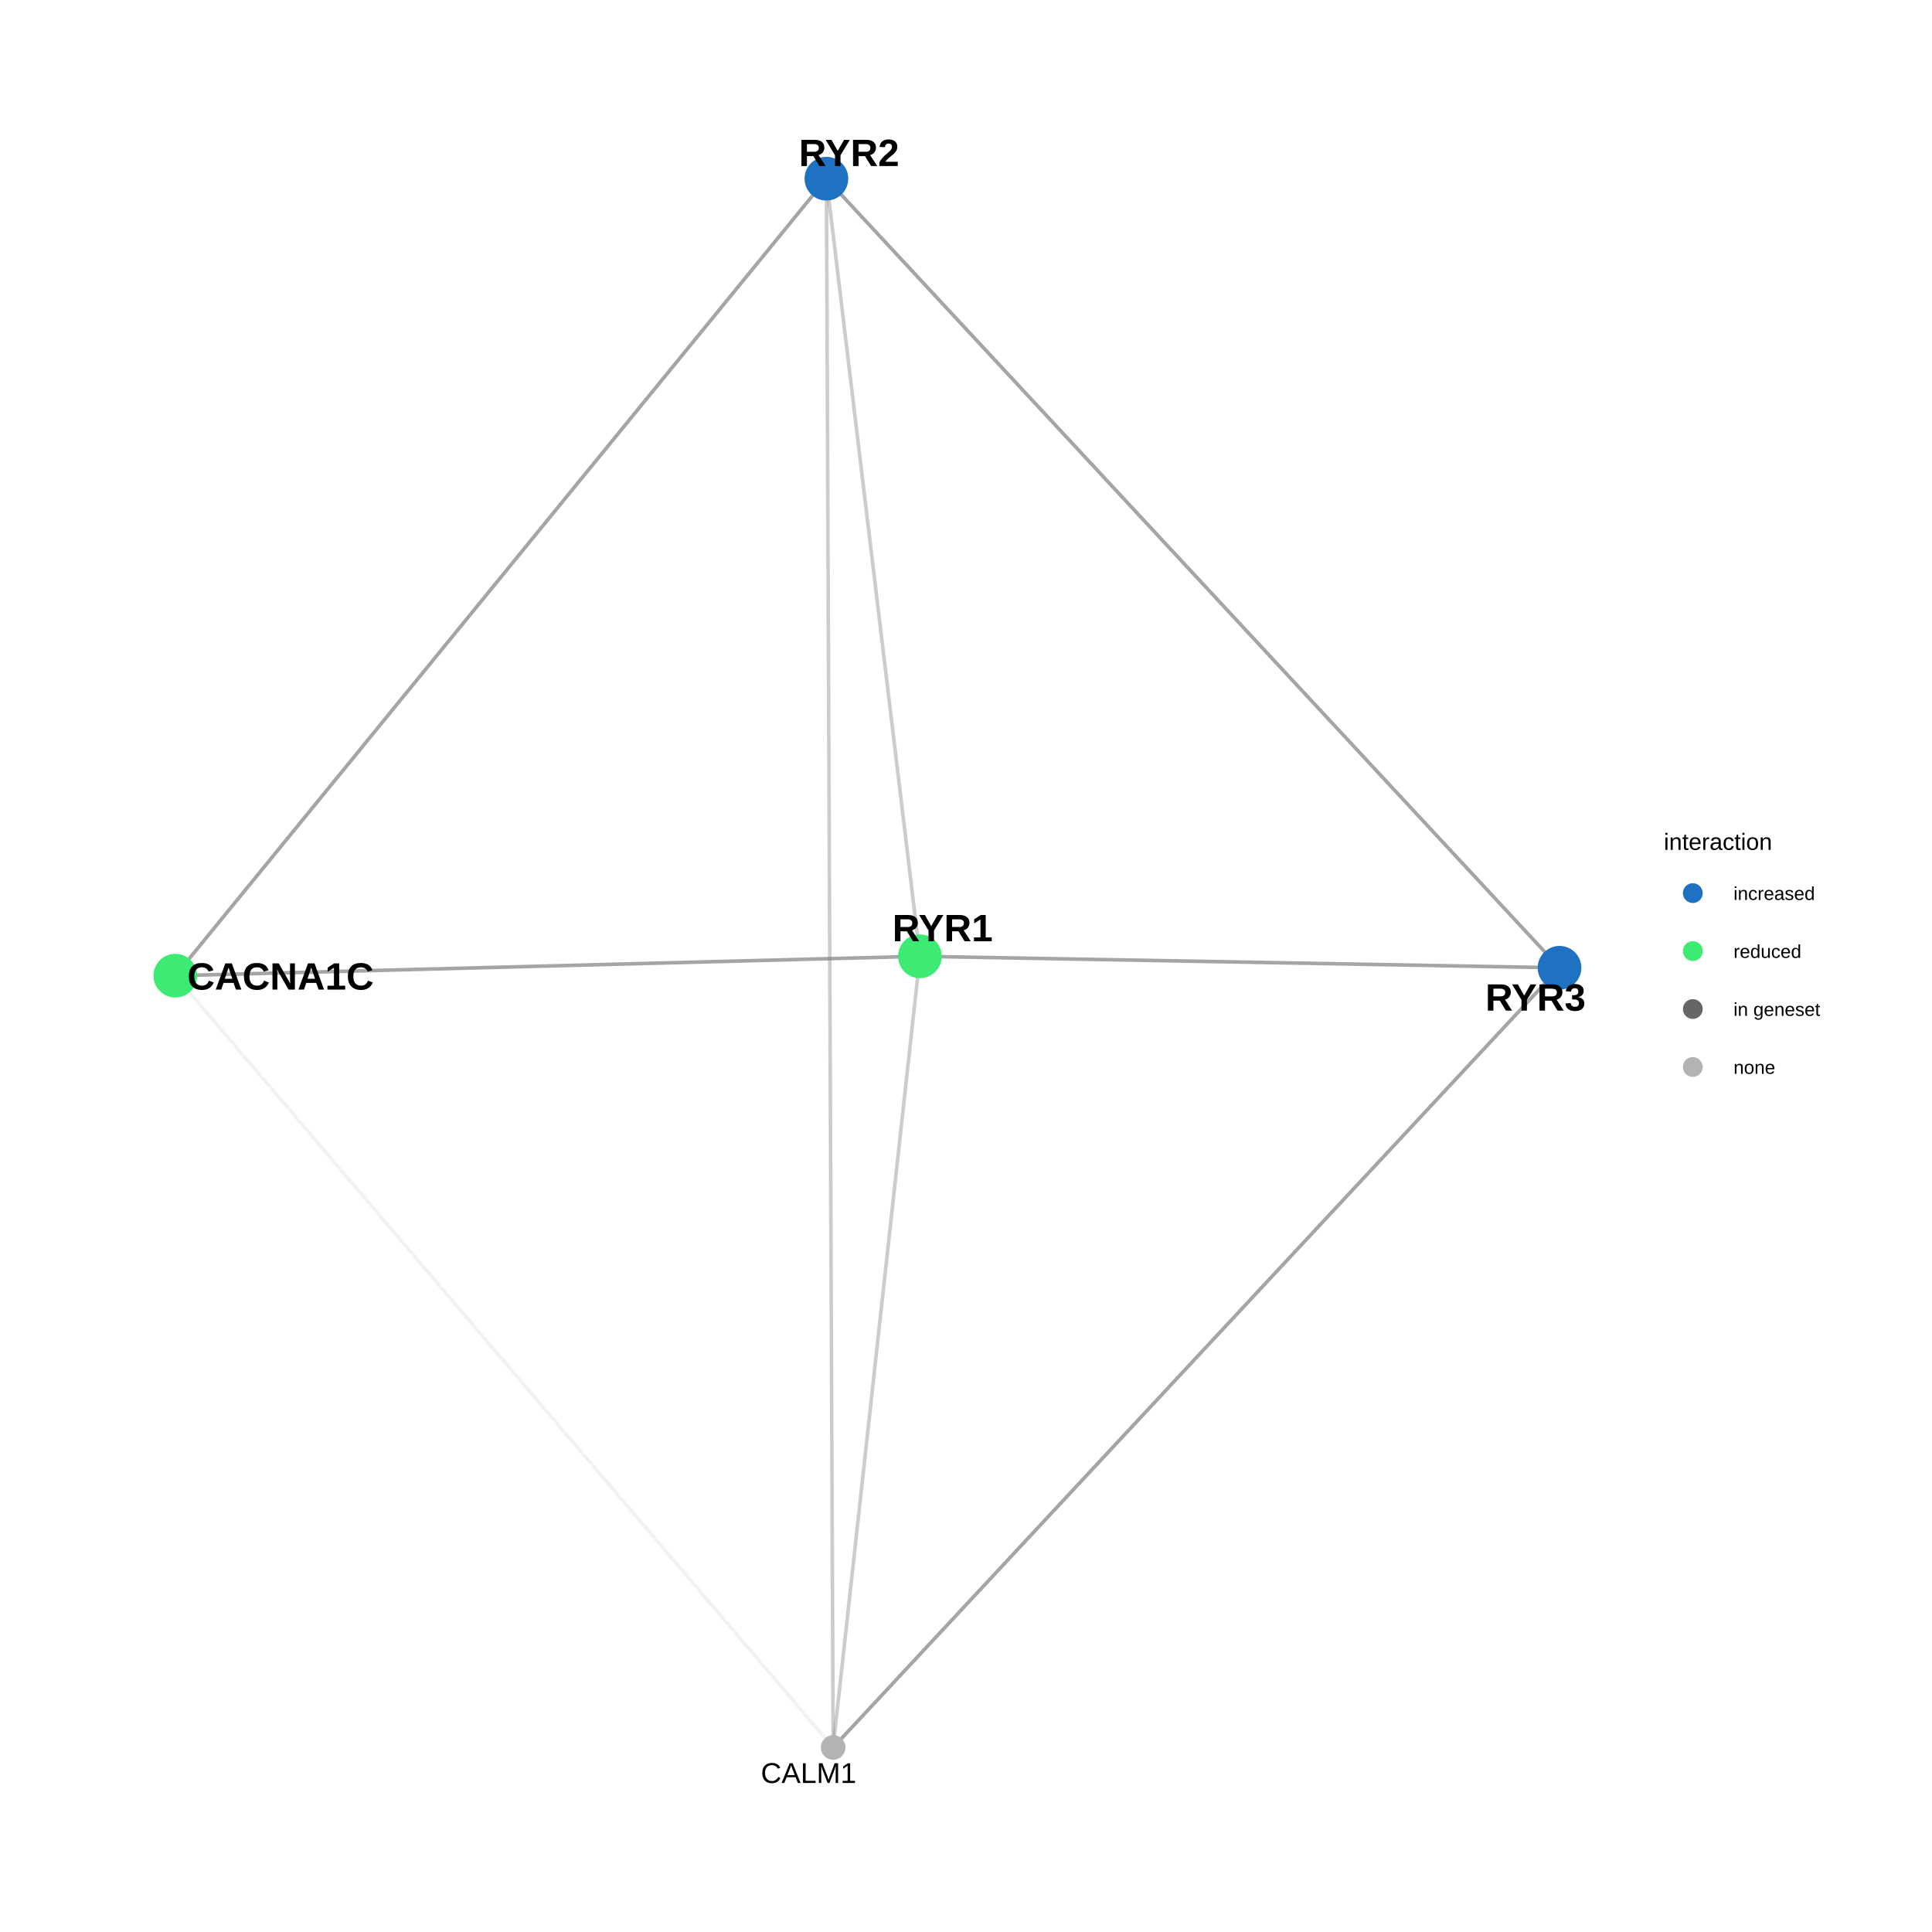
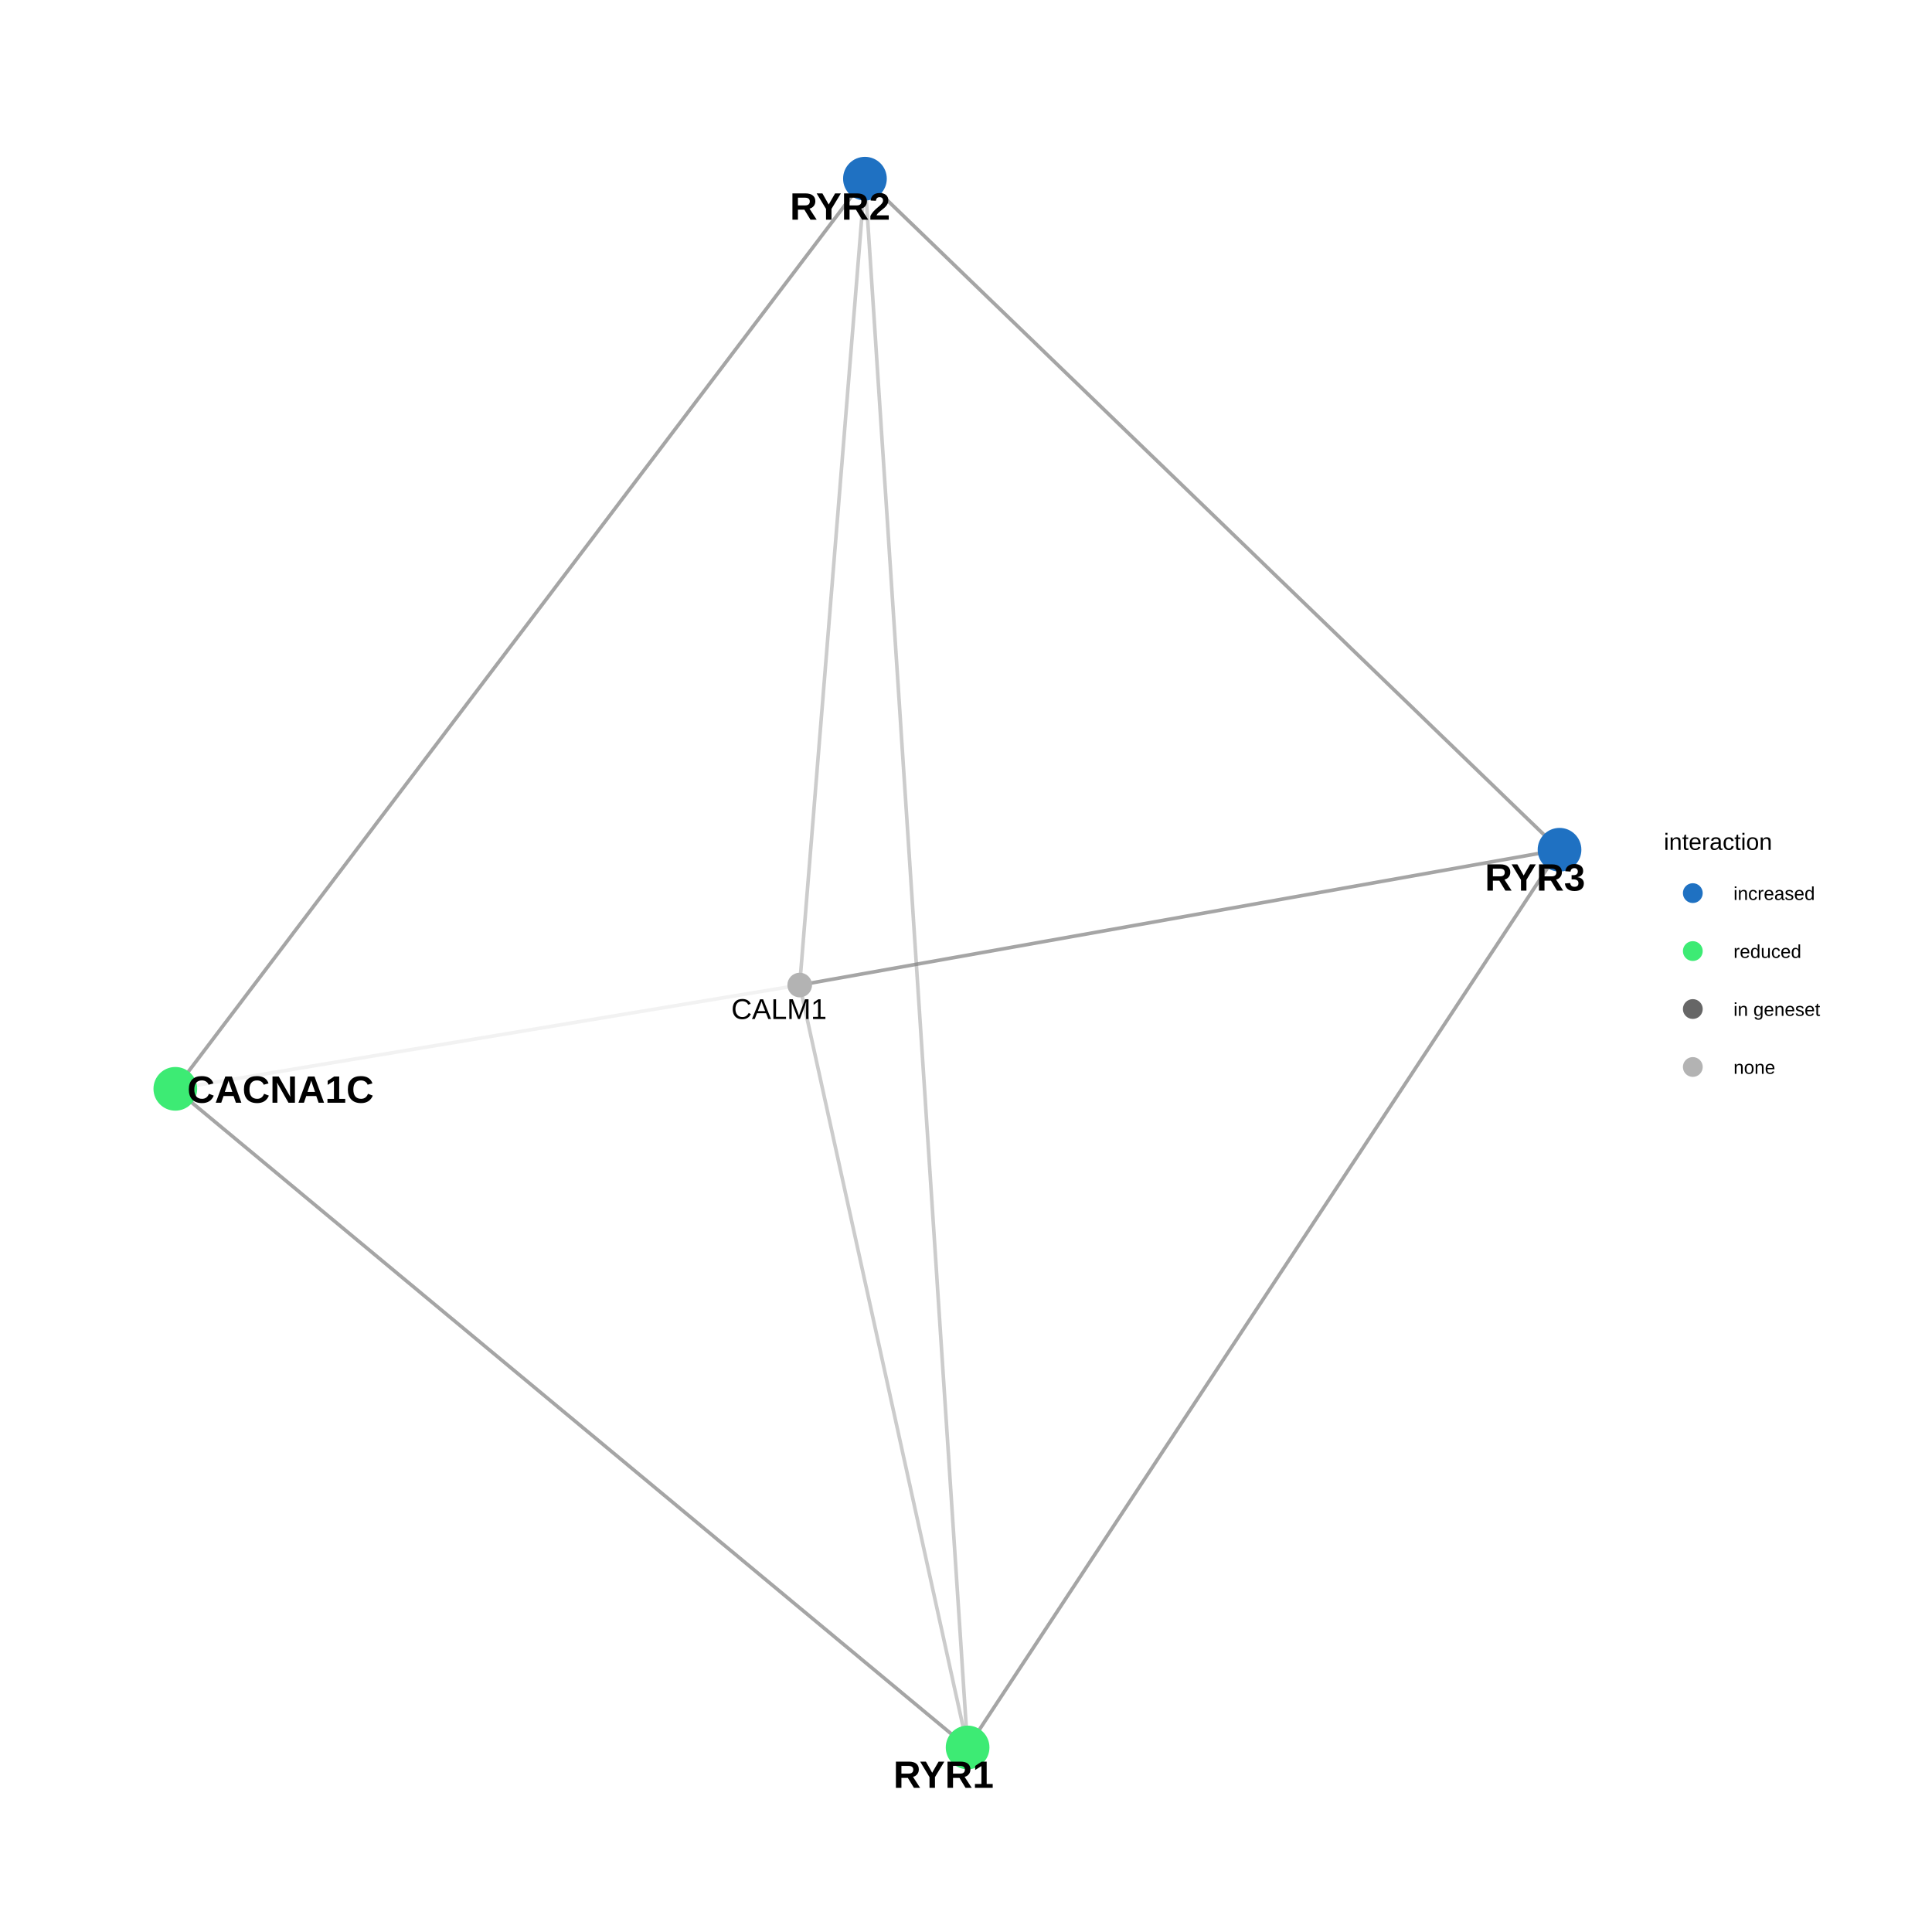
<svg xmlns="http://www.w3.org/2000/svg" viewBox="0 0 576.00 576.00">
  <defs>
    <style type="text/css">
    line, polyline, polygon, path, rect, circle {
      fill: none;
      stroke: #000000;
      stroke-linecap: round;
      stroke-linejoin: round;
      stroke-miterlimit: 10.00;
    }
  </style>
  </defs>
  <rect width="100%" height="100%" style="stroke: none; fill: #FFFFFF;" />
  <rect x="0.00" y="0.00" width="576.00" height="576.00" style="stroke-width: 0.68; stroke: none; fill: #FFFFFF;" />
  <defs>
    <clipPath id="cpMzEuNjN8NDg1LjU5fDU0NC4zN3wyOS44OQ==">
      <rect x="31.63" y="29.89" width="453.96" height="514.48" />
    </clipPath>
  </defs>
-   <polyline points="52.27,290.89 54.25,293.21 56.23,295.54 58.21,297.86 60.19,300.19 62.17,302.51 64.15,304.83 66.13,307.16 68.11,309.48 70.09,311.81 72.08,314.13 74.06,316.46 76.04,318.78 78.02,321.10 80.00,323.43 81.98,325.75 83.96,328.08 85.94,330.40 87.92,332.72 89.91,335.05 91.89,337.37 93.87,339.70 95.85,342.02 97.83,344.35 99.81,346.67 101.79,348.99 103.77,351.32 105.75,353.64 107.73,355.97 109.72,358.29 111.70,360.61 113.68,362.94 115.66,365.26 117.64,367.59 119.62,369.91 121.60,372.24 123.58,374.56 125.56,376.88 127.54,379.21 129.53,381.53 131.51,383.86 133.49,386.18 135.47,388.51 137.45,390.83 139.43,393.15 141.41,395.48 143.39,397.80 145.37,400.13 147.35,402.45 149.34,404.77 151.32,407.10 153.30,409.42 155.28,411.75 157.26,414.07 159.24,416.40 161.22,418.72 163.20,421.04 165.18,423.37 167.17,425.69 169.15,428.02 171.13,430.34 173.11,432.66 175.09,434.99 177.07,437.31 179.05,439.64 181.03,441.96 183.01,444.29 184.99,446.61 186.98,448.93 188.96,451.26 190.94,453.58 192.92,455.91 194.90,458.23 196.88,460.55 198.86,462.88 200.84,465.20 202.82,467.53 204.80,469.85 206.79,472.18 208.77,474.50 210.75,476.82 212.73,479.15 214.71,481.47 216.69,483.80 218.67,486.12 220.65,488.44 222.63,490.77 224.61,493.09 226.60,495.42 228.58,497.74 230.56,500.07 232.54,502.39 234.52,504.71 236.50,507.04 238.48,509.36 240.46,511.69 242.44,514.01 244.42,516.33 246.41,518.66 248.39,520.98 " style="stroke-width: 1.07; stroke: #7F7F7F; stroke-opacity: 0.10; stroke-linecap: butt;" clip-path="url(#cpMzEuNjN8NDg1LjU5fDU0NC4zN3wyOS44OQ==)" />
-   <polyline points="52.27,290.89 54.51,290.83 56.75,290.77 58.99,290.71 61.24,290.66 63.48,290.60 65.72,290.54 67.96,290.48 70.21,290.42 72.45,290.36 74.69,290.31 76.93,290.25 79.17,290.19 81.42,290.13 83.66,290.07 85.90,290.01 88.14,289.96 90.39,289.90 92.63,289.84 94.87,289.78 97.11,289.72 99.36,289.66 101.60,289.60 103.84,289.55 106.08,289.49 108.33,289.43 110.57,289.37 112.81,289.31 115.05,289.25 117.30,289.20 119.54,289.14 121.78,289.08 124.02,289.02 126.27,288.96 128.51,288.90 130.75,288.85 132.99,288.79 135.23,288.73 137.48,288.67 139.72,288.61 141.96,288.55 144.20,288.49 146.45,288.44 148.69,288.38 150.93,288.32 153.17,288.26 155.42,288.20 157.66,288.14 159.90,288.09 162.14,288.03 164.39,287.97 166.63,287.91 168.87,287.85 171.11,287.79 173.36,287.74 175.60,287.68 177.84,287.62 180.08,287.56 182.33,287.50 184.57,287.44 186.81,287.39 189.05,287.33 191.29,287.27 193.54,287.21 195.78,287.15 198.02,287.09 200.26,287.03 202.51,286.98 204.75,286.92 206.99,286.86 209.23,286.80 211.48,286.74 213.72,286.68 215.96,286.63 218.20,286.57 220.45,286.51 222.69,286.45 224.93,286.39 227.17,286.33 229.42,286.28 231.66,286.22 233.90,286.16 236.14,286.10 238.39,286.04 240.63,285.98 242.87,285.92 245.11,285.87 247.36,285.81 249.60,285.75 251.84,285.69 254.08,285.63 256.32,285.57 258.57,285.52 260.81,285.46 263.05,285.40 265.29,285.34 267.54,285.28 269.78,285.22 272.02,285.17 274.26,285.11 " style="stroke-width: 1.07; stroke: #7F7F7F; stroke-opacity: 0.70; stroke-linecap: butt;" clip-path="url(#cpMzEuNjN8NDg1LjU5fDU0NC4zN3wyOS44OQ==)" />
-   <polyline points="52.27,290.89 54.23,288.49 56.19,286.09 58.15,283.69 60.11,281.29 62.07,278.89 64.03,276.49 65.99,274.09 67.95,271.69 69.91,269.29 71.87,266.89 73.83,264.49 75.80,262.09 77.76,259.69 79.72,257.29 81.68,254.89 83.64,252.49 85.60,250.09 87.56,247.69 89.52,245.29 91.48,242.89 93.44,240.49 95.40,238.09 97.36,235.69 99.32,233.29 101.29,230.89 103.25,228.49 105.21,226.09 107.17,223.69 109.13,221.28 111.09,218.88 113.05,216.48 115.01,214.08 116.97,211.68 118.93,209.28 120.89,206.88 122.85,204.48 124.81,202.08 126.78,199.68 128.74,197.28 130.70,194.88 132.66,192.48 134.62,190.08 136.58,187.68 138.54,185.28 140.50,182.88 142.46,180.48 144.42,178.08 146.38,175.68 148.34,173.28 150.31,170.88 152.27,168.48 154.23,166.08 156.19,163.68 158.15,161.28 160.11,158.88 162.07,156.48 164.03,154.08 165.99,151.68 167.95,149.28 169.91,146.88 171.87,144.48 173.83,142.08 175.80,139.68 177.76,137.28 179.72,134.88 181.68,132.48 183.64,130.08 185.60,127.68 187.56,125.28 189.52,122.88 191.48,120.48 193.44,118.08 195.40,115.68 197.36,113.28 199.32,110.88 201.29,108.48 203.25,106.08 205.21,103.68 207.17,101.28 209.13,98.88 211.09,96.48 213.05,94.08 215.01,91.68 216.97,89.28 218.93,86.88 220.89,84.48 222.85,82.08 224.82,79.68 226.78,77.28 228.74,74.87 230.70,72.47 232.66,70.07 234.62,67.67 236.58,65.27 238.54,62.87 240.50,60.47 242.46,58.07 244.42,55.67 246.38,53.27 " style="stroke-width: 1.07; stroke: #7F7F7F; stroke-opacity: 0.70; stroke-linecap: butt;" clip-path="url(#cpMzEuNjN8NDg1LjU5fDU0NC4zN3wyOS44OQ==)" />
-   <polyline points="248.39,520.98 248.65,518.60 248.91,516.22 249.17,513.84 249.43,511.45 249.69,509.07 249.96,506.69 250.22,504.31 250.48,501.92 250.74,499.54 251.00,497.16 251.26,494.77 251.52,492.39 251.78,490.01 252.05,487.63 252.31,485.24 252.57,482.86 252.83,480.48 253.09,478.10 253.35,475.71 253.61,473.33 253.88,470.95 254.14,468.57 254.40,466.18 254.66,463.80 254.92,461.42 255.18,459.04 255.44,456.65 255.71,454.27 255.97,451.89 256.23,449.51 256.49,447.12 256.75,444.74 257.01,442.36 257.27,439.98 257.54,437.59 257.80,435.21 258.06,432.83 258.32,430.44 258.58,428.06 258.84,425.68 259.10,423.30 259.37,420.91 259.63,418.53 259.89,416.15 260.15,413.77 260.41,411.38 260.67,409.00 260.93,406.62 261.19,404.24 261.46,401.85 261.72,399.47 261.98,397.09 262.24,394.71 262.50,392.32 262.76,389.94 263.02,387.56 263.29,385.18 263.55,382.79 263.81,380.41 264.07,378.03 264.33,375.65 264.59,373.26 264.85,370.88 265.12,368.50 265.38,366.12 265.64,363.73 265.90,361.35 266.16,358.97 266.42,356.58 266.68,354.20 266.95,351.82 267.21,349.44 267.47,347.05 267.73,344.67 267.99,342.29 268.25,339.91 268.51,337.52 268.77,335.14 269.04,332.76 269.30,330.38 269.56,327.99 269.82,325.61 270.08,323.23 270.34,320.85 270.60,318.46 270.87,316.08 271.13,313.70 271.39,311.32 271.65,308.93 271.91,306.55 272.17,304.17 272.43,301.79 272.70,299.40 272.96,297.02 273.22,294.64 273.48,292.25 273.74,289.87 274.00,287.49 274.26,285.11 " style="stroke-width: 1.07; stroke: #7F7F7F; stroke-opacity: 0.40; stroke-linecap: butt;" clip-path="url(#cpMzEuNjN8NDg1LjU5fDU0NC4zN3wyOS44OQ==)" />
-   <polyline points="248.39,520.98 248.37,516.26 248.35,511.53 248.33,506.81 248.31,502.09 248.29,497.36 248.27,492.64 248.25,487.91 248.23,483.19 248.20,478.46 248.18,473.74 248.16,469.02 248.14,464.29 248.12,459.57 248.10,454.84 248.08,450.12 248.06,445.39 248.04,440.67 248.02,435.94 248.00,431.22 247.98,426.50 247.96,421.77 247.94,417.05 247.92,412.32 247.90,407.60 247.88,402.87 247.86,398.15 247.84,393.43 247.82,388.70 247.80,383.98 247.78,379.25 247.76,374.53 247.74,369.80 247.72,365.08 247.70,360.36 247.68,355.63 247.66,350.91 247.64,346.18 247.62,341.46 247.60,336.73 247.58,332.01 247.56,327.29 247.54,322.56 247.52,317.84 247.50,313.11 247.48,308.39 247.46,303.66 247.44,298.94 247.42,294.21 247.40,289.49 247.38,284.77 247.36,280.04 247.33,275.32 247.31,270.59 247.29,265.87 247.27,261.14 247.25,256.42 247.23,251.70 247.21,246.97 247.19,242.25 247.17,237.52 247.15,232.80 247.13,228.07 247.11,223.35 247.09,218.63 247.07,213.90 247.05,209.18 247.03,204.45 247.01,199.73 246.99,195.00 246.97,190.28 246.95,185.55 246.93,180.83 246.91,176.11 246.89,171.38 246.87,166.66 246.85,161.93 246.83,157.21 246.81,152.48 246.79,147.76 246.77,143.04 246.75,138.31 246.73,133.59 246.71,128.86 246.69,124.14 246.67,119.41 246.65,114.69 246.63,109.97 246.61,105.24 246.59,100.52 246.57,95.79 246.55,91.07 246.53,86.34 246.51,81.62 246.48,76.90 246.46,72.17 246.44,67.45 246.42,62.72 246.40,58.00 246.38,53.27 " style="stroke-width: 1.07; stroke: #7F7F7F; stroke-opacity: 0.40; stroke-linecap: butt;" clip-path="url(#cpMzEuNjN8NDg1LjU5fDU0NC4zN3wyOS44OQ==)" />
-   <polyline points="248.39,520.98 250.57,518.64 252.76,516.29 254.95,513.94 257.14,511.59 259.32,509.24 261.51,506.90 263.70,504.55 265.89,502.20 268.07,499.85 270.26,497.50 272.45,495.16 274.64,492.81 276.82,490.46 279.01,488.11 281.20,485.76 283.39,483.42 285.58,481.07 287.76,478.72 289.95,476.37 292.14,474.02 294.33,471.68 296.51,469.33 298.70,466.98 300.89,464.63 303.08,462.28 305.26,459.94 307.45,457.59 309.64,455.24 311.83,452.89 314.01,450.54 316.20,448.20 318.39,445.85 320.58,443.50 322.76,441.15 324.95,438.80 327.14,436.46 329.33,434.11 331.51,431.76 333.70,429.41 335.89,427.06 338.08,424.72 340.26,422.37 342.45,420.02 344.64,417.67 346.83,415.32 349.01,412.98 351.20,410.63 353.39,408.28 355.58,405.93 357.76,403.58 359.95,401.24 362.14,398.89 364.33,396.54 366.51,394.19 368.70,391.85 370.89,389.50 373.08,387.15 375.26,384.80 377.45,382.45 379.64,380.11 381.83,377.76 384.01,375.41 386.20,373.06 388.39,370.71 390.58,368.37 392.76,366.02 394.95,363.67 397.14,361.32 399.33,358.97 401.51,356.63 403.70,354.28 405.89,351.93 408.08,349.58 410.26,347.23 412.45,344.89 414.64,342.54 416.83,340.19 419.02,337.84 421.20,335.49 423.39,333.15 425.58,330.80 427.77,328.45 429.95,326.10 432.14,323.75 434.33,321.41 436.52,319.06 438.70,316.71 440.89,314.36 443.08,312.01 445.27,309.67 447.45,307.32 449.64,304.97 451.83,302.62 454.02,300.27 456.20,297.93 458.39,295.58 460.58,293.23 462.77,290.88 464.95,288.53 " style="stroke-width: 1.07; stroke: #7F7F7F; stroke-opacity: 0.70; stroke-linecap: butt;" clip-path="url(#cpMzEuNjN8NDg1LjU5fDU0NC4zN3wyOS44OQ==)" />
-   <polyline points="274.26,285.11 273.98,282.77 273.70,280.42 273.42,278.08 273.14,275.74 272.86,273.40 272.57,271.06 272.29,268.71 272.01,266.37 271.73,264.03 271.45,261.69 271.17,259.35 270.88,257.01 270.60,254.66 270.32,252.32 270.04,249.98 269.76,247.64 269.48,245.30 269.19,242.96 268.91,240.61 268.63,238.27 268.35,235.93 268.07,233.59 267.79,231.25 267.51,228.91 267.22,226.56 266.94,224.22 266.66,221.88 266.38,219.54 266.10,217.20 265.82,214.85 265.53,212.51 265.25,210.17 264.97,207.83 264.69,205.49 264.41,203.15 264.13,200.80 263.84,198.46 263.56,196.12 263.28,193.78 263.00,191.44 262.72,189.10 262.44,186.75 262.15,184.41 261.87,182.07 261.59,179.73 261.31,177.39 261.03,175.04 260.75,172.70 260.46,170.36 260.18,168.02 259.90,165.68 259.62,163.34 259.34,160.99 259.06,158.65 258.77,156.31 258.49,153.97 258.21,151.63 257.93,149.29 257.65,146.94 257.37,144.60 257.09,142.26 256.80,139.92 256.52,137.58 256.24,135.23 255.96,132.89 255.68,130.55 255.40,128.21 255.11,125.87 254.83,123.53 254.55,121.18 254.27,118.84 253.99,116.50 253.71,114.16 253.42,111.82 253.14,109.48 252.86,107.13 252.58,104.79 252.30,102.45 252.02,100.11 251.73,97.77 251.45,95.42 251.17,93.08 250.89,90.74 250.61,88.40 250.33,86.06 250.04,83.72 249.76,81.37 249.48,79.03 249.20,76.69 248.92,74.35 248.64,72.01 248.36,69.67 248.07,67.32 247.79,64.98 247.51,62.64 247.23,60.30 246.95,57.96 246.67,55.62 246.38,53.27 " style="stroke-width: 1.07; stroke: #7F7F7F; stroke-opacity: 0.40; stroke-linecap: butt;" clip-path="url(#cpMzEuNjN8NDg1LjU5fDU0NC4zN3wyOS44OQ==)" />
-   <polyline points="274.26,285.11 276.19,285.14 278.12,285.18 280.04,285.21 281.97,285.25 283.89,285.28 285.82,285.31 287.75,285.35 289.67,285.38 291.60,285.42 293.53,285.45 295.45,285.49 297.38,285.52 299.30,285.56 301.23,285.59 303.16,285.63 305.08,285.66 307.01,285.70 308.93,285.73 310.86,285.76 312.79,285.80 314.71,285.83 316.64,285.87 318.57,285.90 320.49,285.94 322.42,285.97 324.34,286.01 326.27,286.04 328.20,286.08 330.12,286.11 332.05,286.15 333.97,286.18 335.90,286.21 337.83,286.25 339.75,286.28 341.68,286.32 343.61,286.35 345.53,286.39 347.46,286.42 349.38,286.46 351.31,286.49 353.24,286.53 355.16,286.56 357.09,286.60 359.01,286.63 360.94,286.67 362.87,286.70 364.79,286.73 366.72,286.77 368.65,286.80 370.57,286.84 372.50,286.87 374.42,286.91 376.35,286.94 378.28,286.98 380.20,287.01 382.13,287.05 384.05,287.08 385.98,287.12 387.91,287.15 389.83,287.18 391.76,287.22 393.69,287.25 395.61,287.29 397.54,287.32 399.46,287.36 401.39,287.39 403.32,287.43 405.24,287.46 407.17,287.50 409.09,287.53 411.02,287.57 412.95,287.60 414.87,287.63 416.80,287.67 418.73,287.70 420.65,287.74 422.58,287.77 424.50,287.81 426.43,287.84 428.36,287.88 430.28,287.91 432.21,287.95 434.13,287.98 436.06,288.02 437.99,288.05 439.91,288.08 441.84,288.12 443.77,288.15 445.69,288.19 447.62,288.22 449.54,288.26 451.47,288.29 453.40,288.33 455.32,288.36 457.25,288.40 459.17,288.43 461.10,288.47 463.03,288.50 464.95,288.53 " style="stroke-width: 1.07; stroke: #7F7F7F; stroke-opacity: 0.70; stroke-linecap: butt;" clip-path="url(#cpMzEuNjN8NDg1LjU5fDU0NC4zN3wyOS44OQ==)" />
-   <polyline points="246.38,53.27 248.59,55.65 250.80,58.03 253.01,60.40 255.21,62.78 257.42,65.16 259.63,67.53 261.84,69.91 264.05,72.28 266.25,74.66 268.46,77.04 270.67,79.41 272.88,81.79 275.08,84.17 277.29,86.54 279.50,88.92 281.71,91.30 283.92,93.67 286.12,96.05 288.33,98.42 290.54,100.80 292.75,103.18 294.95,105.55 297.16,107.93 299.37,110.31 301.58,112.68 303.79,115.06 305.99,117.44 308.20,119.81 310.41,122.19 312.62,124.56 314.82,126.94 317.03,129.32 319.24,131.69 321.45,134.07 323.66,136.45 325.86,138.82 328.07,141.20 330.28,143.58 332.49,145.95 334.69,148.33 336.90,150.70 339.11,153.08 341.32,155.46 343.53,157.83 345.73,160.21 347.94,162.59 350.15,164.96 352.36,167.34 354.56,169.72 356.77,172.09 358.98,174.47 361.19,176.84 363.40,179.22 365.60,181.60 367.81,183.97 370.02,186.35 372.23,188.73 374.43,191.10 376.64,193.48 378.85,195.86 381.06,198.23 383.27,200.61 385.47,202.99 387.68,205.36 389.89,207.74 392.10,210.11 394.30,212.49 396.51,214.87 398.72,217.24 400.93,219.62 403.14,222.00 405.34,224.37 407.55,226.75 409.76,229.13 411.97,231.50 414.17,233.88 416.38,236.25 418.59,238.63 420.80,241.01 423.01,243.38 425.21,245.76 427.42,248.14 429.63,250.51 431.84,252.89 434.04,255.27 436.25,257.64 438.46,260.02 440.67,262.39 442.88,264.77 445.08,267.15 447.29,269.52 449.50,271.90 451.71,274.28 453.91,276.65 456.12,279.03 458.33,281.41 460.54,283.78 462.75,286.16 464.95,288.53 " style="stroke-width: 1.07; stroke: #7F7F7F; stroke-opacity: 0.70; stroke-linecap: butt;" clip-path="url(#cpMzEuNjN8NDg1LjU5fDU0NC4zN3wyOS44OQ==)" />
-   <circle cx="52.27" cy="290.89" r="4.62pt" style="stroke-width: 0.71; stroke: #3DEB74; fill: #3DEB74;" clip-path="url(#cpMzEuNjN8NDg1LjU5fDU0NC4zN3wyOS44OQ==)" />
-   <circle cx="248.39" cy="520.98" r="2.49pt" style="stroke-width: 0.71; stroke: #B3B3B3; fill: #B3B3B3;" clip-path="url(#cpMzEuNjN8NDg1LjU5fDU0NC4zN3wyOS44OQ==)" />
-   <circle cx="274.26" cy="285.11" r="4.62pt" style="stroke-width: 0.71; stroke: #3DEB74; fill: #3DEB74;" clip-path="url(#cpMzEuNjN8NDg1LjU5fDU0NC4zN3wyOS44OQ==)" />
-   <circle cx="246.38" cy="53.27" r="4.62pt" style="stroke-width: 0.71; stroke: #1F71C2; fill: #1F71C2;" clip-path="url(#cpMzEuNjN8NDg1LjU5fDU0NC4zN3wyOS44OQ==)" />
-   <circle cx="464.95" cy="288.53" r="4.62pt" style="stroke-width: 0.71; stroke: #1F71C2; fill: #1F71C2;" clip-path="url(#cpMzEuNjN8NDg1LjU5fDU0NC4zN3wyOS44OQ==)" />
+   <polyline points="52.27,324.62 54.15,324.31 56.03,323.99 57.91,323.68 59.79,323.37 61.67,323.06 63.55,322.74 65.43,322.43 67.31,322.12 69.19,321.81 71.07,321.50 72.95,321.18 74.83,320.87 76.71,320.56 78.59,320.25 80.47,319.93 82.35,319.62 84.23,319.31 86.11,319.00 87.99,318.68 89.87,318.37 91.75,318.06 93.63,317.75 95.51,317.43 97.39,317.12 99.27,316.81 101.15,316.50 103.03,316.18 104.91,315.87 106.80,315.56 108.68,315.25 110.56,314.93 112.44,314.62 114.32,314.31 116.20,314.00 118.08,313.68 119.96,313.37 121.84,313.06 123.72,312.75 125.60,312.43 127.48,312.12 129.36,311.81 131.24,311.50 133.12,311.18 135.00,310.87 136.88,310.56 138.76,310.25 140.64,309.93 142.52,309.62 144.40,309.31 146.28,309.00 148.16,308.68 150.04,308.37 151.92,308.06 153.80,307.75 155.68,307.43 157.56,307.12 159.44,306.81 161.32,306.50 163.21,306.18 165.09,305.87 166.97,305.56 168.85,305.25 170.73,304.93 172.61,304.62 174.49,304.31 176.37,304.00 178.25,303.68 180.13,303.37 182.01,303.06 183.89,302.75 185.77,302.43 187.65,302.12 189.53,301.81 191.41,301.50 193.29,301.18 195.17,300.87 197.05,300.56 198.93,300.25 200.81,299.93 202.69,299.62 204.57,299.31 206.45,299.00 208.33,298.68 210.21,298.37 212.09,298.06 213.97,297.75 215.85,297.43 217.73,297.12 219.61,296.81 221.50,296.50 223.38,296.18 225.26,295.87 227.14,295.56 229.02,295.25 230.90,294.93 232.78,294.62 234.66,294.31 236.54,294.00 238.42,293.68 " style="stroke-width: 1.07; stroke: #7F7F7F; stroke-opacity: 0.10; stroke-linecap: butt;" clip-path="url(#cpMzEuNjN8NDg1LjU5fDU0NC4zN3wyOS44OQ==)" />
+   <polyline points="52.27,324.62 54.65,326.60 57.04,328.59 59.42,330.57 61.81,332.55 64.20,334.54 66.58,336.52 68.97,338.50 71.35,340.49 73.74,342.47 76.13,344.45 78.51,346.44 80.90,348.42 83.28,350.40 85.67,352.39 88.06,354.37 90.44,356.36 92.83,358.34 95.21,360.32 97.60,362.31 99.99,364.29 102.37,366.27 104.76,368.26 107.14,370.24 109.53,372.22 111.92,374.21 114.30,376.19 116.69,378.17 119.07,380.16 121.46,382.14 123.85,384.12 126.23,386.11 128.62,388.09 131.00,390.07 133.39,392.06 135.78,394.04 138.16,396.02 140.55,398.01 142.93,399.99 145.32,401.98 147.71,403.96 150.09,405.94 152.48,407.93 154.86,409.91 157.25,411.89 159.64,413.88 162.02,415.86 164.41,417.84 166.79,419.83 169.18,421.81 171.57,423.79 173.95,425.78 176.34,427.76 178.72,429.74 181.11,431.73 183.50,433.71 185.88,435.69 188.27,437.68 190.65,439.66 193.04,441.64 195.43,443.63 197.81,445.61 200.20,447.59 202.58,449.58 204.97,451.56 207.36,453.55 209.74,455.53 212.13,457.51 214.51,459.50 216.90,461.48 219.29,463.46 221.67,465.45 224.06,467.43 226.44,469.41 228.83,471.40 231.22,473.38 233.60,475.36 235.99,477.35 238.37,479.33 240.76,481.31 243.15,483.30 245.53,485.28 247.92,487.26 250.30,489.25 252.69,491.23 255.08,493.21 257.46,495.20 259.85,497.18 262.23,499.16 264.62,501.15 267.01,503.13 269.39,505.12 271.78,507.10 274.16,509.08 276.55,511.07 278.94,513.05 281.32,515.03 283.71,517.02 286.09,519.00 288.48,520.98 " style="stroke-width: 1.07; stroke: #7F7F7F; stroke-opacity: 0.70; stroke-linecap: butt;" clip-path="url(#cpMzEuNjN8NDg1LjU5fDU0NC4zN3wyOS44OQ==)" />
+   <polyline points="52.27,324.62 54.34,321.88 56.42,319.14 58.50,316.40 60.57,313.66 62.65,310.92 64.73,308.17 66.80,305.43 68.88,302.69 70.96,299.95 73.03,297.21 75.11,294.47 77.19,291.73 79.26,288.99 81.34,286.25 83.42,283.51 85.50,280.77 87.57,278.02 89.65,275.28 91.73,272.54 93.80,269.80 95.88,267.06 97.96,264.32 100.03,261.58 102.11,258.84 104.19,256.10 106.26,253.36 108.34,250.62 110.42,247.88 112.49,245.13 114.57,242.39 116.65,239.65 118.72,236.91 120.80,234.17 122.88,231.43 124.96,228.69 127.03,225.95 129.11,223.21 131.19,220.47 133.26,217.73 135.34,214.98 137.42,212.24 139.49,209.50 141.57,206.76 143.65,204.02 145.72,201.28 147.80,198.54 149.88,195.80 151.95,193.06 154.03,190.32 156.11,187.58 158.19,184.84 160.26,182.09 162.34,179.35 164.42,176.61 166.49,173.87 168.57,171.13 170.65,168.39 172.72,165.65 174.80,162.91 176.88,160.17 178.95,157.43 181.03,154.69 183.11,151.94 185.18,149.20 187.26,146.46 189.34,143.72 191.41,140.98 193.49,138.24 195.57,135.50 197.65,132.76 199.72,130.02 201.80,127.28 203.88,124.54 205.95,121.80 208.03,119.05 210.11,116.31 212.18,113.57 214.26,110.83 216.34,108.09 218.41,105.35 220.49,102.61 222.57,99.87 224.64,97.13 226.72,94.39 228.80,91.65 230.87,88.90 232.95,86.16 235.03,83.42 237.11,80.68 239.18,77.94 241.26,75.20 243.34,72.46 245.41,69.72 247.49,66.98 249.57,64.24 251.64,61.50 253.72,58.76 255.80,56.01 257.87,53.27 " style="stroke-width: 1.07; stroke: #7F7F7F; stroke-opacity: 0.70; stroke-linecap: butt;" clip-path="url(#cpMzEuNjN8NDg1LjU5fDU0NC4zN3wyOS44OQ==)" />
+   <polyline points="238.42,293.68 238.92,295.98 239.43,298.28 239.94,300.57 240.44,302.87 240.95,305.16 241.45,307.46 241.96,309.76 242.46,312.05 242.97,314.35 243.47,316.64 243.98,318.94 244.49,321.24 244.99,323.53 245.50,325.83 246.00,328.12 246.51,330.42 247.01,332.72 247.52,335.01 248.03,337.31 248.53,339.60 249.04,341.90 249.54,344.20 250.05,346.49 250.55,348.79 251.06,351.08 251.57,353.38 252.07,355.68 252.58,357.97 253.08,360.27 253.59,362.56 254.09,364.86 254.60,367.15 255.11,369.45 255.61,371.75 256.12,374.04 256.62,376.34 257.13,378.63 257.63,380.93 258.14,383.23 258.65,385.52 259.15,387.82 259.66,390.11 260.16,392.41 260.67,394.71 261.17,397.00 261.68,399.30 262.19,401.59 262.69,403.89 263.20,406.19 263.70,408.48 264.21,410.78 264.71,413.07 265.22,415.37 265.72,417.67 266.23,419.96 266.74,422.26 267.24,424.55 267.75,426.85 268.25,429.15 268.76,431.44 269.26,433.74 269.77,436.03 270.28,438.33 270.78,440.63 271.29,442.92 271.79,445.22 272.30,447.51 272.80,449.81 273.31,452.10 273.82,454.40 274.32,456.70 274.83,458.99 275.33,461.29 275.84,463.58 276.34,465.88 276.85,468.18 277.36,470.47 277.86,472.77 278.37,475.06 278.87,477.36 279.38,479.66 279.88,481.95 280.39,484.25 280.90,486.54 281.40,488.84 281.91,491.14 282.41,493.43 282.92,495.73 283.42,498.02 283.93,500.32 284.43,502.62 284.94,504.91 285.45,507.21 285.95,509.50 286.46,511.80 286.96,514.10 287.47,516.39 287.97,518.69 288.48,520.98 " style="stroke-width: 1.07; stroke: #7F7F7F; stroke-opacity: 0.40; stroke-linecap: butt;" clip-path="url(#cpMzEuNjN8NDg1LjU5fDU0NC4zN3wyOS44OQ==)" />
+   <polyline points="238.42,293.68 238.61,291.26 238.81,288.83 239.01,286.40 239.20,283.97 239.40,281.54 239.60,279.11 239.79,276.69 239.99,274.26 240.19,271.83 240.38,269.40 240.58,266.97 240.78,264.54 240.97,262.12 241.17,259.69 241.37,257.26 241.56,254.83 241.76,252.40 241.96,249.97 242.15,247.54 242.35,245.12 242.55,242.69 242.74,240.26 242.94,237.83 243.13,235.40 243.33,232.97 243.53,230.55 243.72,228.12 243.92,225.69 244.12,223.26 244.31,220.83 244.51,218.40 244.71,215.98 244.90,213.55 245.10,211.12 245.30,208.69 245.49,206.26 245.69,203.83 245.89,201.41 246.08,198.98 246.28,196.55 246.48,194.12 246.67,191.69 246.87,189.26 247.07,186.84 247.26,184.41 247.46,181.98 247.65,179.55 247.85,177.12 248.05,174.69 248.24,172.26 248.44,169.84 248.64,167.41 248.83,164.98 249.03,162.55 249.23,160.12 249.42,157.69 249.62,155.27 249.82,152.84 250.01,150.41 250.21,147.98 250.41,145.55 250.60,143.12 250.80,140.70 251.00,138.27 251.19,135.84 251.39,133.41 251.59,130.98 251.78,128.55 251.98,126.13 252.17,123.70 252.37,121.27 252.57,118.84 252.76,116.41 252.96,113.98 253.16,111.55 253.35,109.13 253.55,106.70 253.75,104.27 253.94,101.84 254.14,99.41 254.34,96.98 254.53,94.56 254.73,92.13 254.93,89.70 255.12,87.27 255.32,84.84 255.52,82.41 255.71,79.99 255.91,77.56 256.11,75.13 256.30,72.70 256.50,70.27 256.69,67.84 256.89,65.42 257.09,62.99 257.28,60.56 257.48,58.13 257.68,55.70 257.87,53.27 " style="stroke-width: 1.07; stroke: #7F7F7F; stroke-opacity: 0.40; stroke-linecap: butt;" clip-path="url(#cpMzEuNjN8NDg1LjU5fDU0NC4zN3wyOS44OQ==)" />
+   <polyline points="238.42,293.68 240.71,293.28 242.99,292.87 245.28,292.46 247.57,292.05 249.86,291.65 252.15,291.24 254.44,290.83 256.72,290.42 259.01,290.02 261.30,289.61 263.59,289.20 265.88,288.79 268.17,288.39 270.45,287.98 272.74,287.57 275.03,287.16 277.32,286.76 279.61,286.35 281.89,285.94 284.18,285.53 286.47,285.13 288.76,284.72 291.05,284.31 293.34,283.90 295.62,283.50 297.91,283.09 300.20,282.68 302.49,282.27 304.78,281.87 307.07,281.46 309.35,281.05 311.64,280.64 313.93,280.24 316.22,279.83 318.51,279.42 320.79,279.01 323.08,278.61 325.37,278.20 327.66,277.79 329.95,277.38 332.24,276.98 334.52,276.57 336.81,276.16 339.10,275.75 341.39,275.35 343.68,274.94 345.97,274.53 348.25,274.12 350.54,273.72 352.83,273.31 355.12,272.90 357.41,272.49 359.69,272.09 361.98,271.68 364.27,271.27 366.56,270.86 368.85,270.46 371.14,270.05 373.42,269.64 375.71,269.23 378.00,268.83 380.29,268.42 382.58,268.01 384.87,267.60 387.15,267.20 389.44,266.79 391.73,266.38 394.02,265.97 396.31,265.57 398.59,265.16 400.88,264.75 403.17,264.34 405.46,263.94 407.75,263.53 410.04,263.12 412.32,262.71 414.61,262.31 416.90,261.90 419.19,261.49 421.48,261.08 423.77,260.68 426.05,260.27 428.34,259.86 430.63,259.45 432.92,259.05 435.21,258.64 437.49,258.23 439.78,257.82 442.07,257.42 444.36,257.01 446.65,256.60 448.94,256.19 451.22,255.79 453.51,255.38 455.80,254.97 458.09,254.56 460.38,254.16 462.67,253.75 464.95,253.34 " style="stroke-width: 1.07; stroke: #7F7F7F; stroke-opacity: 0.70; stroke-linecap: butt;" clip-path="url(#cpMzEuNjN8NDg1LjU5fDU0NC4zN3wyOS44OQ==)" />
+   <polyline points="288.48,520.98 288.17,516.26 287.86,511.53 287.55,506.81 287.24,502.09 286.93,497.36 286.63,492.64 286.32,487.91 286.01,483.19 285.70,478.46 285.39,473.74 285.08,469.02 284.77,464.29 284.46,459.57 284.15,454.84 283.84,450.12 283.53,445.39 283.22,440.67 282.92,435.94 282.61,431.22 282.30,426.50 281.99,421.77 281.68,417.05 281.37,412.32 281.06,407.60 280.75,402.87 280.44,398.15 280.13,393.43 279.82,388.70 279.51,383.98 279.21,379.25 278.90,374.53 278.59,369.80 278.28,365.08 277.97,360.36 277.66,355.63 277.35,350.91 277.04,346.18 276.73,341.46 276.42,336.73 276.11,332.01 275.81,327.29 275.50,322.56 275.19,317.84 274.88,313.11 274.57,308.39 274.26,303.66 273.95,298.94 273.64,294.21 273.33,289.49 273.02,284.77 272.71,280.04 272.40,275.32 272.10,270.59 271.79,265.87 271.48,261.14 271.17,256.42 270.86,251.70 270.55,246.97 270.24,242.25 269.93,237.52 269.62,232.80 269.31,228.07 269.00,223.35 268.69,218.63 268.39,213.90 268.08,209.18 267.77,204.45 267.46,199.73 267.15,195.00 266.84,190.28 266.53,185.55 266.22,180.83 265.91,176.11 265.60,171.38 265.29,166.66 264.98,161.93 264.68,157.21 264.37,152.48 264.06,147.76 263.75,143.04 263.44,138.31 263.13,133.59 262.82,128.86 262.51,124.14 262.20,119.41 261.89,114.69 261.58,109.97 261.27,105.24 260.97,100.52 260.66,95.79 260.35,91.07 260.04,86.34 259.73,81.62 259.42,76.90 259.11,72.17 258.80,67.45 258.49,62.72 258.18,58.00 257.87,53.27 " style="stroke-width: 1.07; stroke: #7F7F7F; stroke-opacity: 0.40; stroke-linecap: butt;" clip-path="url(#cpMzEuNjN8NDg1LjU5fDU0NC4zN3wyOS44OQ==)" />
+   <polyline points="288.48,520.98 290.26,518.28 292.05,515.58 293.83,512.87 295.61,510.17 297.39,507.47 299.18,504.76 300.96,502.06 302.74,499.36 304.52,496.65 306.31,493.95 308.09,491.25 309.87,488.54 311.65,485.84 313.44,483.13 315.22,480.43 317.00,477.73 318.78,475.02 320.57,472.32 322.35,469.62 324.13,466.91 325.91,464.21 327.70,461.51 329.48,458.80 331.26,456.10 333.04,453.40 334.83,450.69 336.61,447.99 338.39,445.29 340.17,442.58 341.96,439.88 343.74,437.18 345.52,434.47 347.30,431.77 349.09,429.07 350.87,426.36 352.65,423.66 354.43,420.96 356.22,418.25 358.00,415.55 359.78,412.85 361.57,410.14 363.35,407.44 365.13,404.74 366.91,402.03 368.70,399.33 370.48,396.62 372.26,393.92 374.04,391.22 375.83,388.51 377.61,385.81 379.39,383.11 381.17,380.40 382.96,377.70 384.74,375.00 386.52,372.29 388.30,369.59 390.09,366.89 391.87,364.18 393.65,361.48 395.43,358.78 397.22,356.07 399.00,353.37 400.78,350.67 402.56,347.96 404.35,345.26 406.13,342.56 407.91,339.85 409.69,337.15 411.48,334.45 413.26,331.74 415.04,329.04 416.82,326.34 418.61,323.63 420.39,320.93 422.17,318.22 423.95,315.52 425.74,312.82 427.52,310.11 429.30,307.41 431.08,304.71 432.87,302.00 434.65,299.30 436.43,296.60 438.22,293.89 440.00,291.19 441.78,288.49 443.56,285.78 445.35,283.08 447.13,280.38 448.91,277.67 450.69,274.97 452.48,272.27 454.26,269.56 456.04,266.86 457.82,264.16 459.61,261.45 461.39,258.75 463.17,256.05 464.95,253.34 " style="stroke-width: 1.07; stroke: #7F7F7F; stroke-opacity: 0.70; stroke-linecap: butt;" clip-path="url(#cpMzEuNjN8NDg1LjU5fDU0NC4zN3wyOS44OQ==)" />
+   <polyline points="257.87,53.27 259.97,55.29 262.06,57.32 264.15,59.34 266.24,61.36 268.33,63.38 270.42,65.40 272.52,67.42 274.61,69.44 276.70,71.46 278.79,73.48 280.88,75.50 282.97,77.52 285.07,79.55 287.16,81.57 289.25,83.59 291.34,85.61 293.43,87.63 295.52,89.65 297.62,91.67 299.71,93.69 301.80,95.71 303.89,97.73 305.98,99.75 308.08,101.77 310.17,103.80 312.26,105.82 314.35,107.84 316.44,109.86 318.53,111.88 320.63,113.90 322.72,115.92 324.81,117.94 326.90,119.96 328.99,121.98 331.08,124.00 333.18,126.03 335.27,128.05 337.36,130.07 339.45,132.09 341.54,134.11 343.63,136.13 345.73,138.15 347.82,140.17 349.91,142.19 352.00,144.21 354.09,146.23 356.18,148.26 358.28,150.28 360.37,152.30 362.46,154.32 364.55,156.34 366.64,158.36 368.73,160.38 370.83,162.40 372.92,164.42 375.01,166.44 377.10,168.46 379.19,170.49 381.28,172.51 383.38,174.53 385.47,176.55 387.56,178.57 389.65,180.59 391.74,182.61 393.84,184.63 395.93,186.65 398.02,188.67 400.11,190.69 402.20,192.72 404.29,194.74 406.39,196.76 408.48,198.78 410.57,200.80 412.66,202.82 414.75,204.84 416.84,206.86 418.94,208.88 421.03,210.90 423.12,212.92 425.21,214.95 427.30,216.97 429.39,218.99 431.49,221.01 433.58,223.03 435.67,225.05 437.76,227.07 439.85,229.09 441.94,231.11 444.04,233.13 446.13,235.15 448.22,237.18 450.31,239.20 452.40,241.22 454.49,243.24 456.59,245.26 458.68,247.28 460.77,249.30 462.86,251.32 464.95,253.34 " style="stroke-width: 1.07; stroke: #7F7F7F; stroke-opacity: 0.70; stroke-linecap: butt;" clip-path="url(#cpMzEuNjN8NDg1LjU5fDU0NC4zN3wyOS44OQ==)" />
+   <circle cx="52.27" cy="324.62" r="4.62pt" style="stroke-width: 0.71; stroke: #3DEB74; fill: #3DEB74;" clip-path="url(#cpMzEuNjN8NDg1LjU5fDU0NC4zN3wyOS44OQ==)" />
+   <circle cx="238.42" cy="293.68" r="2.49pt" style="stroke-width: 0.71; stroke: #B3B3B3; fill: #B3B3B3;" clip-path="url(#cpMzEuNjN8NDg1LjU5fDU0NC4zN3wyOS44OQ==)" />
+   <circle cx="288.48" cy="520.98" r="4.62pt" style="stroke-width: 0.71; stroke: #3DEB74; fill: #3DEB74;" clip-path="url(#cpMzEuNjN8NDg1LjU5fDU0NC4zN3wyOS44OQ==)" />
+   <circle cx="257.87" cy="53.27" r="4.62pt" style="stroke-width: 0.71; stroke: #1F71C2; fill: #1F71C2;" clip-path="url(#cpMzEuNjN8NDg1LjU5fDU0NC4zN3wyOS44OQ==)" />
+   <circle cx="464.95" cy="253.34" r="4.62pt" style="stroke-width: 0.71; stroke: #1F71C2; fill: #1F71C2;" clip-path="url(#cpMzEuNjN8NDg1LjU5fDU0NC4zN3wyOS44OQ==)" />
  <g clip-path="url(#cpMzEuNjN8NDg1LjU5fDU0NC4zN3wyOS44OQ==)">
-     <text x="55.82" y="295.04" style="font-size: 11.38px; font-weight: bold; font-family: Arial;" textLength="55.60px" lengthAdjust="spacingAndGlyphs">CACNA1C</text>
+     <text x="55.82" y="328.77" style="font-size: 11.38px; font-weight: bold; font-family: Arial;" textLength="55.60px" lengthAdjust="spacingAndGlyphs">CACNA1C</text>
  </g>
  <g clip-path="url(#cpMzEuNjN8NDg1LjU5fDU0NC4zN3wyOS44OQ==)">
-     <text x="226.83" y="531.57" style="font-size: 8.54px; font-family: Arial;" textLength="28.44px" lengthAdjust="spacingAndGlyphs">CALM1</text>
+     <text x="218.01" y="303.80" style="font-size: 8.54px; font-family: Arial;" textLength="28.44px" lengthAdjust="spacingAndGlyphs">CALM1</text>
  </g>
  <g clip-path="url(#cpMzEuNjN8NDg1LjU5fDU0NC4zN3wyOS44OQ==)">
-     <text x="266.05" y="280.63" style="font-size: 11.38px; font-weight: bold; font-family: Arial;" textLength="30.34px" lengthAdjust="spacingAndGlyphs">RYR1</text>
+     <text x="266.34" y="533.03" style="font-size: 11.38px; font-weight: bold; font-family: Arial;" textLength="30.34px" lengthAdjust="spacingAndGlyphs">RYR1</text>
  </g>
  <g clip-path="url(#cpMzEuNjN8NDg1LjU5fDU0NC4zN3wyOS44OQ==)">
-     <text x="238.17" y="49.51" style="font-size: 11.38px; font-weight: bold; font-family: Arial;" textLength="30.34px" lengthAdjust="spacingAndGlyphs">RYR2</text>
+     <text x="235.49" y="65.49" style="font-size: 11.38px; font-weight: bold; font-family: Arial;" textLength="30.34px" lengthAdjust="spacingAndGlyphs">RYR2</text>
  </g>
  <g clip-path="url(#cpMzEuNjN8NDg1LjU5fDU0NC4zN3wyOS44OQ==)">
-     <text x="442.83" y="301.31" style="font-size: 11.38px; font-weight: bold; font-family: Arial;" textLength="30.34px" lengthAdjust="spacingAndGlyphs">RYR3</text>
+     <text x="442.68" y="265.53" style="font-size: 11.38px; font-weight: bold; font-family: Arial;" textLength="30.34px" lengthAdjust="spacingAndGlyphs">RYR3</text>
  </g>
  <defs>
    <clipPath id="cpMC4wMHw1NzYuMDB8NTc2LjAwfDAuMDA=">
      <rect x="0.00" y="0.00" width="576.00" height="576.00" />
    </clipPath>
  </defs>
  <g clip-path="url(#cpMC4wMHw1NzYuMDB8NTc2LjAwfDAuMDA=)">
    <text x="496.05" y="253.38" style="font-size: 7.00px; font-family: Arial;" textLength="32.29px" lengthAdjust="spacingAndGlyphs">interaction</text>
  </g>
  <circle cx="504.69" cy="266.27" r="1.95pt" style="stroke-width: 0.71; stroke: #1F71C2; fill: #1F71C2;" clip-path="url(#cpMC4wMHw1NzYuMDB8NTc2LjAwfDAuMDA=)" />
  <circle cx="504.69" cy="283.55" r="1.95pt" style="stroke-width: 0.71; stroke: #3DEB74; fill: #3DEB74;" clip-path="url(#cpMC4wMHw1NzYuMDB8NTc2LjAwfDAuMDA=)" />
  <circle cx="504.69" cy="300.83" r="1.95pt" style="stroke-width: 0.71; stroke: #666666; fill: #666666;" clip-path="url(#cpMC4wMHw1NzYuMDB8NTc2LjAwfDAuMDA=)" />
  <circle cx="504.69" cy="318.11" r="1.95pt" style="stroke-width: 0.71; stroke: #B3B3B3; fill: #B3B3B3;" clip-path="url(#cpMC4wMHw1NzYuMDB8NTc2LjAwfDAuMDA=)" />
  <g clip-path="url(#cpMC4wMHw1NzYuMDB8NTc2LjAwfDAuMDA=)">
    <text x="516.82" y="268.31" style="font-size: 5.60px; font-family: Arial;" textLength="24.25px" lengthAdjust="spacingAndGlyphs">increased</text>
  </g>
  <g clip-path="url(#cpMC4wMHw1NzYuMDB8NTc2LjAwfDAuMDA=)">
    <text x="516.82" y="285.59" style="font-size: 5.60px; font-family: Arial;" textLength="20.21px" lengthAdjust="spacingAndGlyphs">reduced</text>
  </g>
  <g clip-path="url(#cpMC4wMHw1NzYuMDB8NTc2LjAwfDAuMDA=)">
    <text x="516.82" y="302.87" style="font-size: 5.60px; font-family: Arial;" textLength="25.81px" lengthAdjust="spacingAndGlyphs">in geneset</text>
  </g>
  <g clip-path="url(#cpMC4wMHw1NzYuMDB8NTc2LjAwfDAuMDA=)">
    <text x="516.82" y="320.15" style="font-size: 5.60px; font-family: Arial;" textLength="12.44px" lengthAdjust="spacingAndGlyphs">none</text>
  </g>
</svg>
